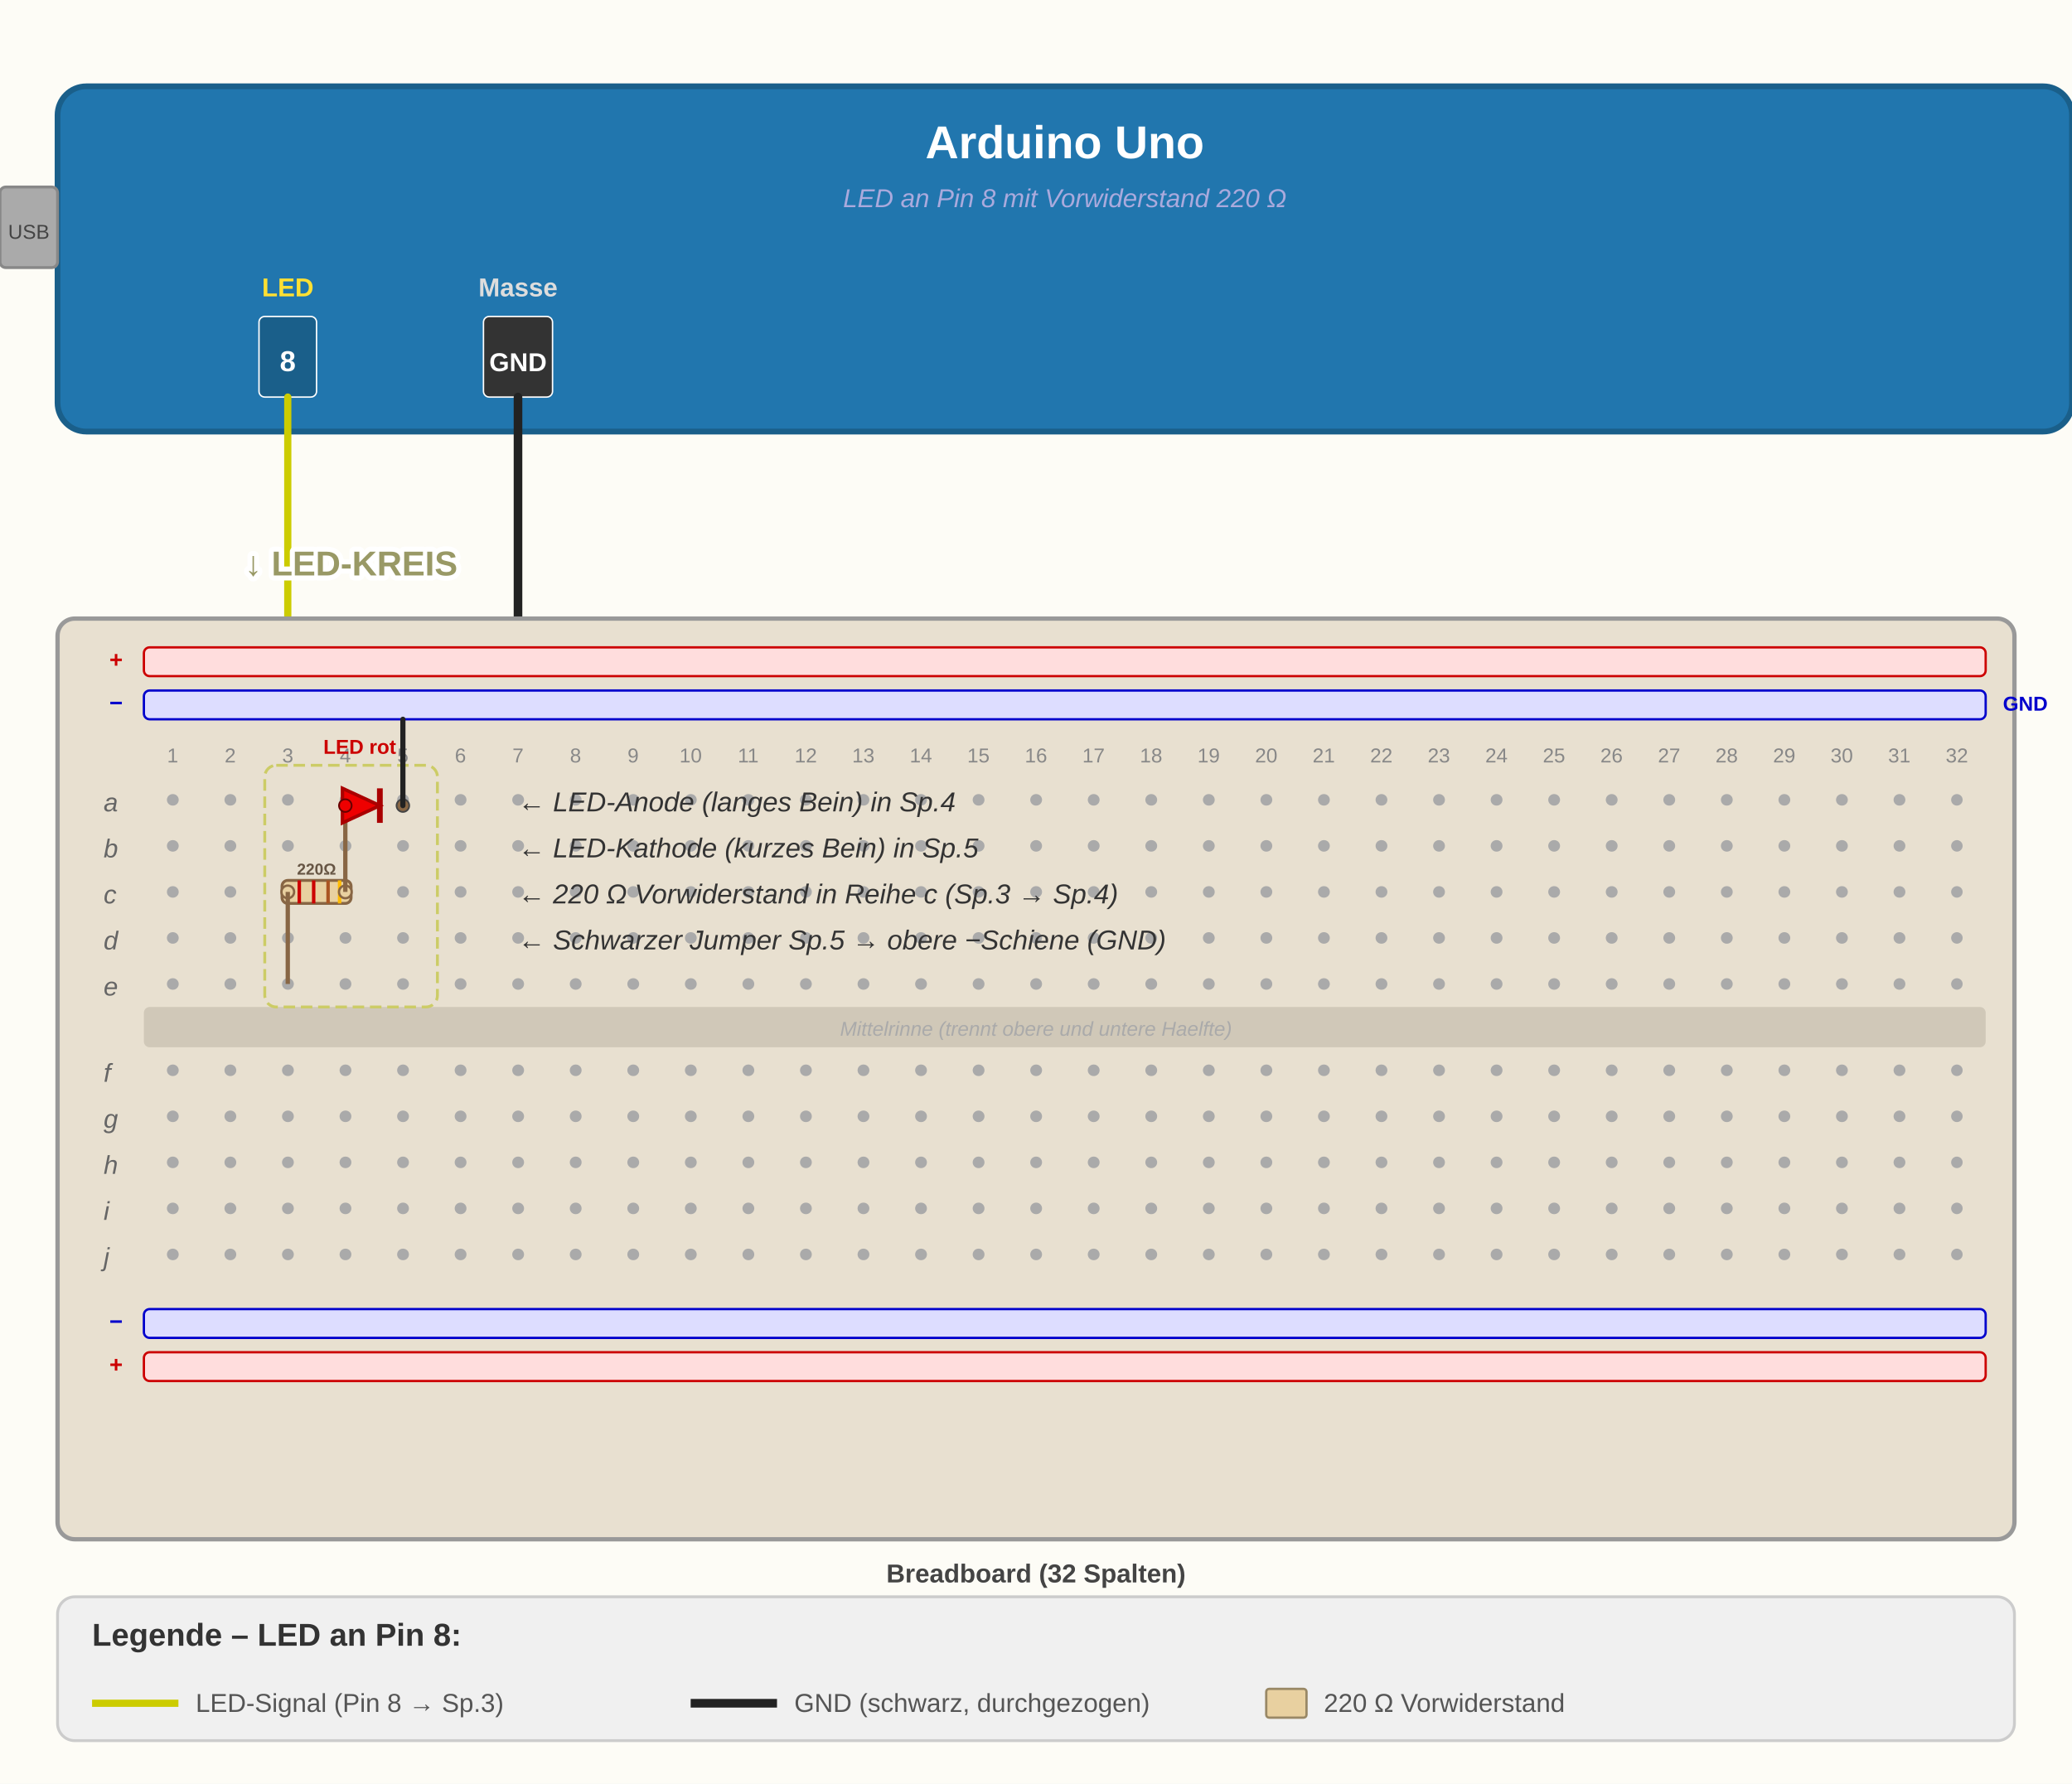
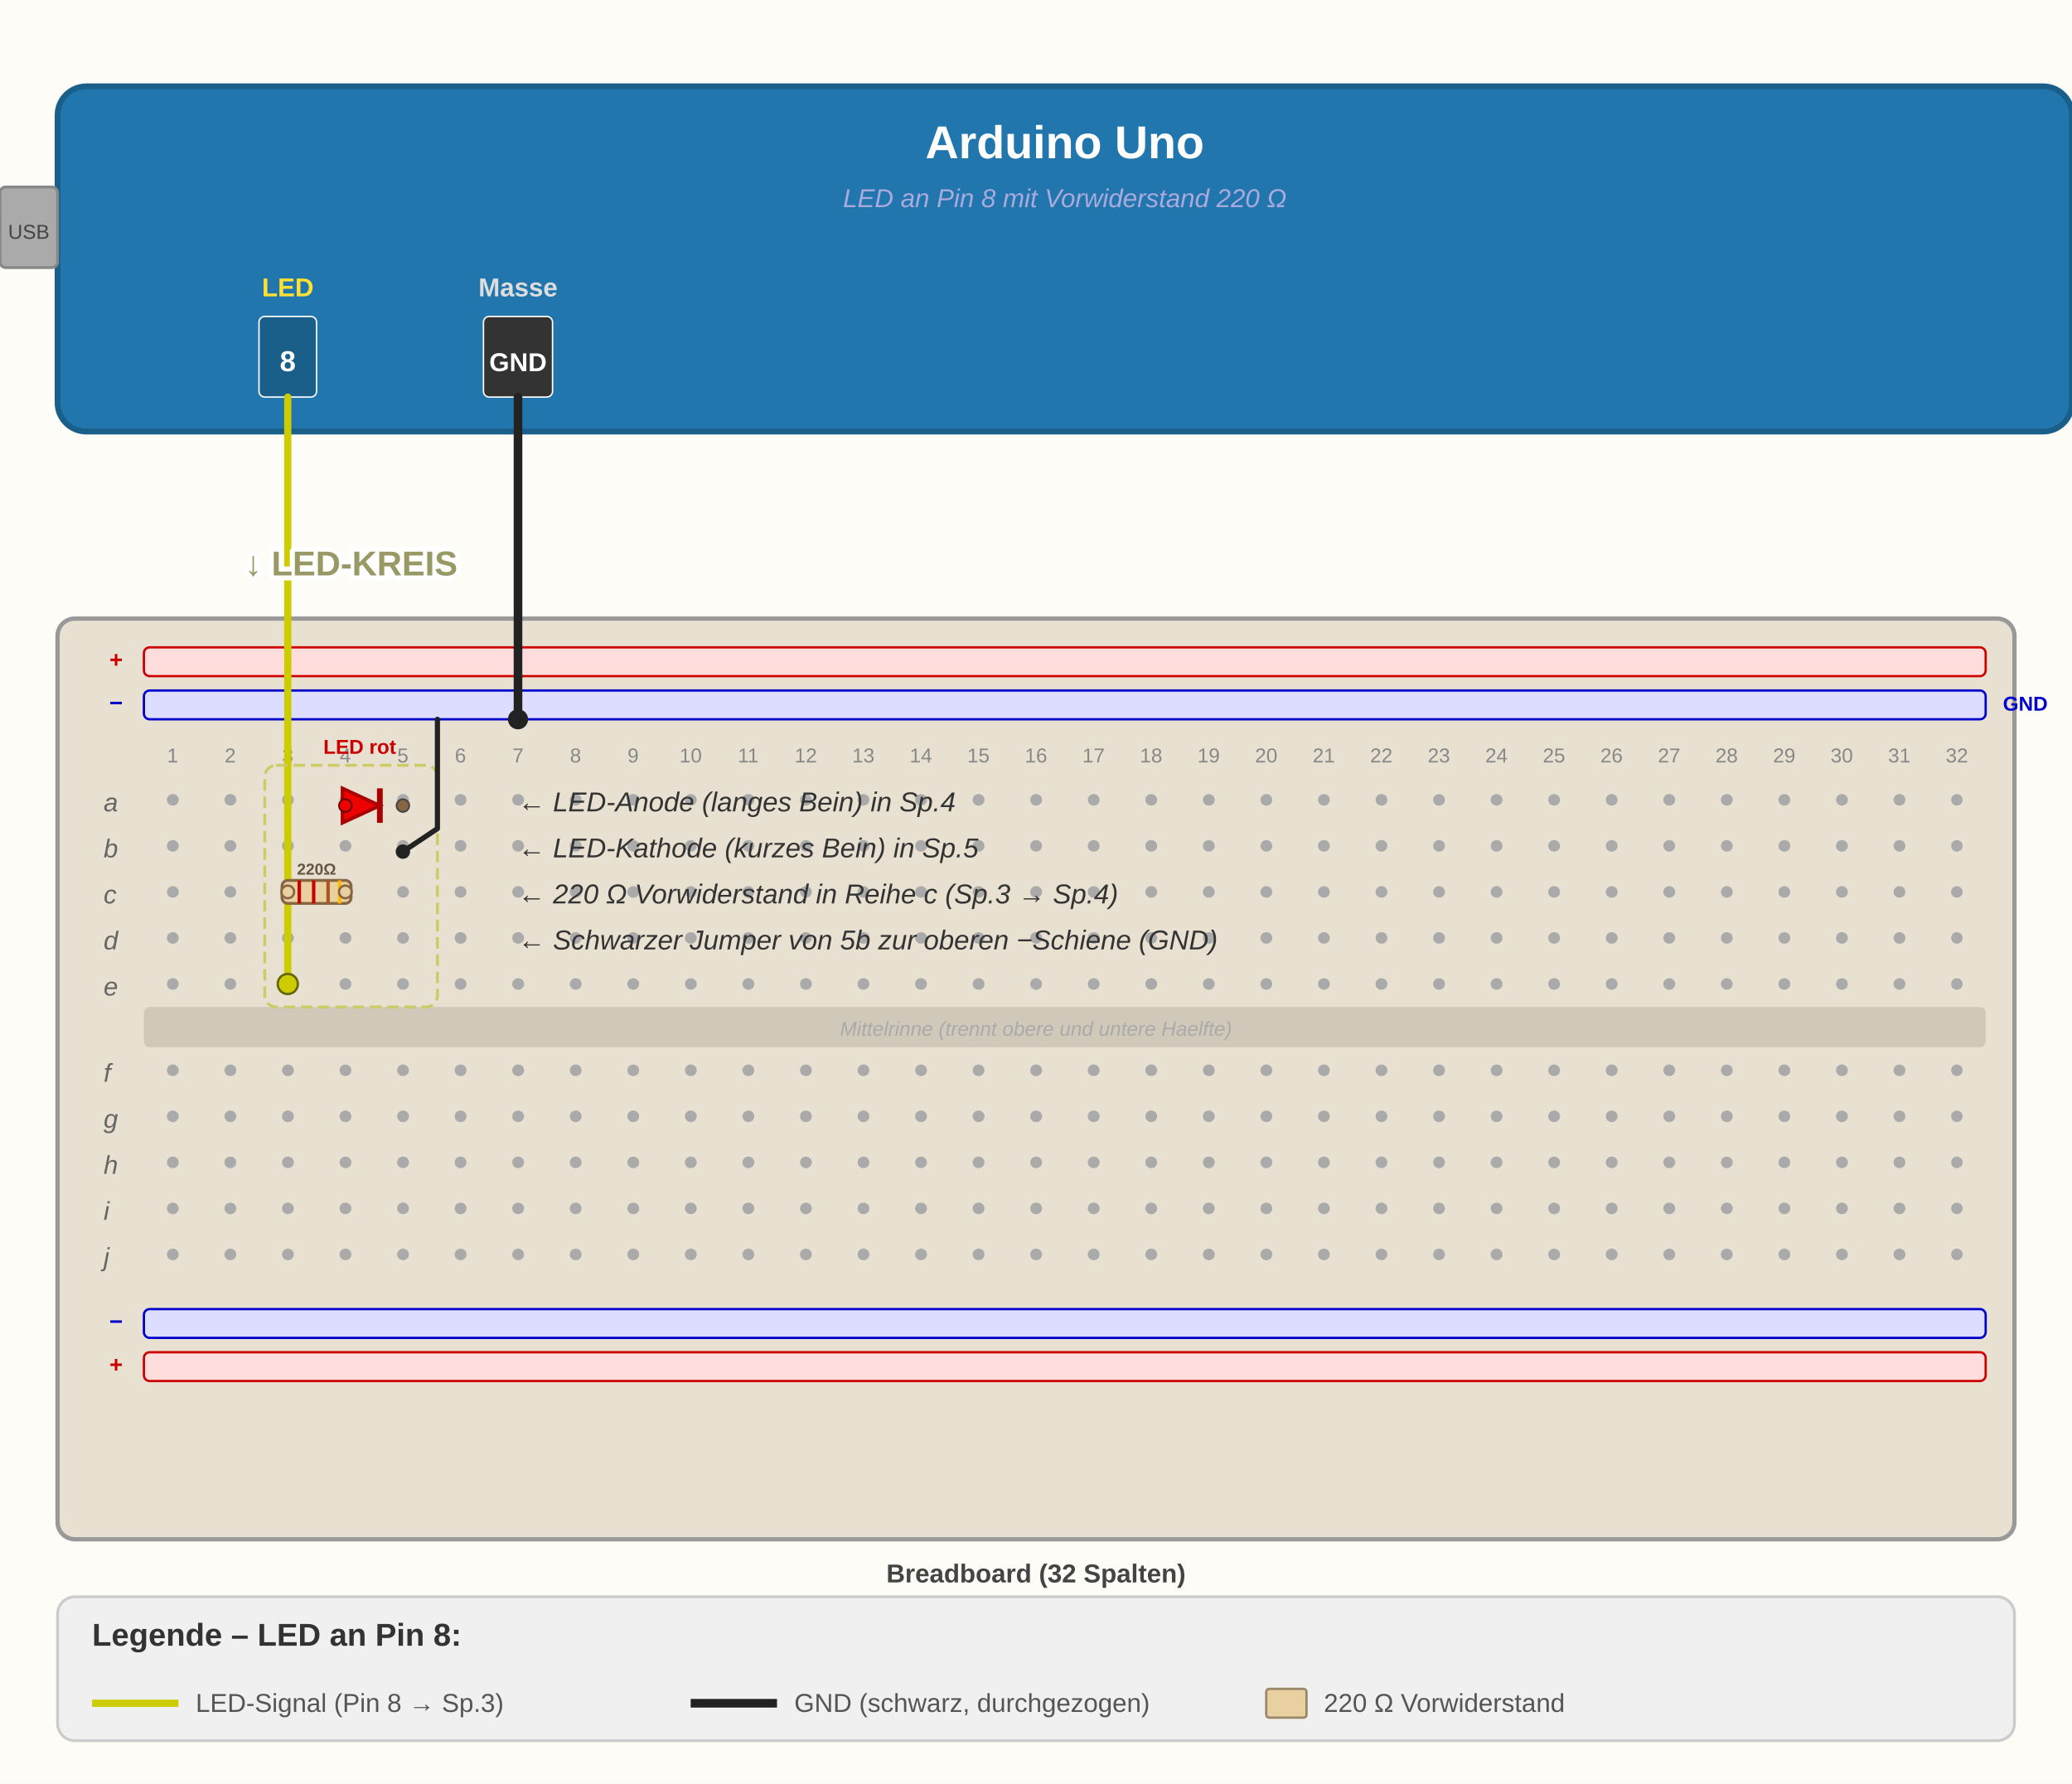
<svg xmlns="http://www.w3.org/2000/svg" viewBox="0 0 720 620" width="100%" style="max-width: 720px; height: auto; font-family: 'Helvetica Neue', Arial, sans-serif;">
  <rect width="720" height="620" fill="#fdfcf6" />
  <rect x="20" y="30" width="700" height="120" rx="10" fill="#2176AE" stroke="#1a5f8a" stroke-width="2" />
  <text x="370" y="55" text-anchor="middle" font-size="16" fill="white" font-weight="bold">Arduino Uno</text>
  <text x="370" y="72" text-anchor="middle" font-size="9" fill="#aad" font-style="italic">LED an Pin 8 mit Vorwiderstand 220 Ω</text>
  <rect x="0" y="65" width="20" height="28" rx="2" fill="#aaa" stroke="#888" stroke-width="1" />
  <text x="10" y="83" text-anchor="middle" font-size="7" fill="#444">USB</text>
  <g font-size="9" font-weight="bold" text-anchor="middle">
    <text x="100" y="103" fill="#ffe033">LED</text>
    <text x="180" y="103" fill="#ddd">Masse</text>
  </g>
  <g font-size="10" fill="white" font-weight="bold" text-anchor="middle">
    <rect x="90" y="110" width="20" height="28" rx="2" fill="#1a5f8a" stroke="white" stroke-width="0.5" />
    <text x="100" y="129">8</text>
    <rect x="168" y="110" width="24" height="28" rx="2" fill="#333" stroke="white" stroke-width="0.5" />
    <text x="180" y="129" font-size="9">GND</text>
  </g>
-   <line x1="100" y1="138" x2="100" y2="342" stroke="#cc0" stroke-width="2.5" stroke-linecap="round" />
-   <circle cx="100" cy="342" r="3.5" fill="#cc0" stroke="#660" stroke-width="0.8" />
-   <line x1="180" y1="138" x2="180" y2="250" stroke="#222" stroke-width="3" stroke-linecap="round" />
-   <circle cx="180" cy="250" r="3.5" fill="#222" />
  <rect x="20" y="215" width="680" height="320" rx="6" fill="#e8e0d0" stroke="#999" stroke-width="1.5" />
  <text x="360" y="550" text-anchor="middle" font-size="9" fill="#444" font-weight="bold">Breadboard (32 Spalten)</text>
  <rect x="50" y="225" width="640" height="10" rx="2" fill="#fdd" stroke="#c00" stroke-width="0.8" />
  <text x="38" y="232" font-size="8" fill="#c00" font-weight="bold">+</text>
  <rect x="50" y="240" width="640" height="10" rx="2" fill="#ddf" stroke="#00c" stroke-width="0.8" />
  <text x="38" y="247" font-size="8" fill="#00c" font-weight="bold">−</text>
  <text x="696" y="247" font-size="7" fill="#00c" font-weight="bold">GND</text>
  <g font-size="7" fill="#888" text-anchor="middle">
    <text x="60" y="265">1</text>
    <text x="80" y="265">2</text>
    <text x="100" y="265">3</text>
    <text x="120" y="265">4</text>
    <text x="140" y="265">5</text>
    <text x="160" y="265">6</text>
    <text x="180" y="265">7</text>
    <text x="200" y="265">8</text>
    <text x="220" y="265">9</text>
    <text x="240" y="265">10</text>
    <text x="260" y="265">11</text>
    <text x="280" y="265">12</text>
    <text x="300" y="265">13</text>
    <text x="320" y="265">14</text>
    <text x="340" y="265">15</text>
    <text x="360" y="265">16</text>
    <text x="380" y="265">17</text>
    <text x="400" y="265">18</text>
    <text x="420" y="265">19</text>
    <text x="440" y="265">20</text>
    <text x="460" y="265">21</text>
    <text x="480" y="265">22</text>
    <text x="500" y="265">23</text>
    <text x="520" y="265">24</text>
    <text x="540" y="265">25</text>
    <text x="560" y="265">26</text>
    <text x="580" y="265">27</text>
    <text x="600" y="265">28</text>
    <text x="620" y="265">29</text>
    <text x="640" y="265">30</text>
    <text x="660" y="265">31</text>
    <text x="680" y="265">32</text>
  </g>
  <g font-size="9" fill="#666" font-style="italic">
    <text x="36" y="282">a</text>
    <text x="36" y="298">b</text>
    <text x="36" y="314">c</text>
    <text x="36" y="330">d</text>
    <text x="36" y="346">e</text>
  </g>
  <g stroke="#aaa" stroke-width="4" stroke-linecap="round" stroke-dasharray="0.1,19.9" fill="none">
    <line x1="60" y1="278" x2="680" y2="278" />
    <line x1="60" y1="294" x2="680" y2="294" />
    <line x1="60" y1="310" x2="680" y2="310" />
    <line x1="60" y1="326" x2="680" y2="326" />
    <line x1="60" y1="342" x2="680" y2="342" />
  </g>
  <rect x="50" y="350" width="640" height="14" rx="2" fill="#d0c8b8" />
  <text x="360" y="360" text-anchor="middle" font-size="7" fill="#aaa" font-style="italic">Mittelrinne (trennt obere und untere Haelfte)</text>
  <g font-size="9" fill="#666" font-style="italic">
    <text x="36" y="376">f</text>
    <text x="36" y="392">g</text>
    <text x="36" y="408">h</text>
    <text x="36" y="424">i</text>
    <text x="36" y="440">j</text>
  </g>
  <g stroke="#aaa" stroke-width="4" stroke-linecap="round" stroke-dasharray="0.1,19.9" fill="none">
    <line x1="60" y1="372" x2="680" y2="372" />
    <line x1="60" y1="388" x2="680" y2="388" />
    <line x1="60" y1="404" x2="680" y2="404" />
    <line x1="60" y1="420" x2="680" y2="420" />
    <line x1="60" y1="436" x2="680" y2="436" />
  </g>
  <rect x="50" y="455" width="640" height="10" rx="2" fill="#ddf" stroke="#00c" stroke-width="0.8" />
  <text x="38" y="462" font-size="8" fill="#00c" font-weight="bold">−</text>
  <rect x="50" y="470" width="640" height="10" rx="2" fill="#fdd" stroke="#c00" stroke-width="0.8" />
  <text x="38" y="477" font-size="8" fill="#c00" font-weight="bold">+</text>
+   <line x1="100" y1="138" x2="100" y2="342" stroke="#cc0" stroke-width="2.5" stroke-linecap="round" />
+   <circle cx="100" cy="342" r="3.5" fill="#cc0" stroke="#660" stroke-width="0.8" />
+   <line x1="180" y1="138" x2="180" y2="250" stroke="#222" stroke-width="3" stroke-linecap="round" />
+   <circle cx="180" cy="250" r="3.5" fill="#222" />
  <rect x="92" y="266" width="60" height="84" rx="4" fill="none" stroke="#cc6" stroke-width="1" stroke-dasharray="4,2" />
  <text x="122" y="200" text-anchor="middle" font-size="12" fill="#996" font-weight="bold" stroke="white" stroke-width="3.5" stroke-linejoin="round" paint-order="stroke fill">↓ LED-KREIS</text>
  <rect x="98" y="306" width="24" height="8" rx="2" fill="#e8d0a0" stroke="#864" stroke-width="1" />
  <line x1="104" y1="306" x2="104" y2="314" stroke="#c00" stroke-width="1.2" />
  <line x1="109" y1="306" x2="109" y2="314" stroke="#c00" stroke-width="1.2" />
  <line x1="114" y1="306" x2="114" y2="314" stroke="#a52" stroke-width="1.2" />
  <line x1="118" y1="306" x2="118" y2="314" stroke="#fb0" stroke-width="1.2" />
  <text x="110" y="304" text-anchor="middle" font-size="5.5" fill="#654" font-weight="bold">220Ω</text>
  <circle cx="100" cy="310" r="2.2" fill="#e8d0a0" stroke="#864" stroke-width="0.8" />
  <circle cx="120" cy="310" r="2.2" fill="#e8d0a0" stroke="#864" stroke-width="0.8" />
-   <line x1="100" y1="310" x2="100" y2="342" stroke="#864" stroke-width="1.5" />
-   <line x1="120" y1="310" x2="120" y2="282" stroke="#864" stroke-width="1.5" />
  <polygon points="119,274 119,286 132,280" fill="#e00" stroke="#a00" stroke-width="1.2" />
  <line x1="132" y1="274" x2="132" y2="286" stroke="#a00" stroke-width="2" />
  <text x="125" y="262" text-anchor="middle" font-size="7" fill="#c00" font-weight="bold">LED rot</text>
  <circle cx="120" cy="280" r="2.2" fill="#e00" stroke="#600" stroke-width="0.6" />
  <circle cx="140" cy="280" r="2.2" fill="#864" stroke="#444" stroke-width="0.6" />
-   <line x1="140" y1="280" x2="140" y2="250" stroke="#222" stroke-width="1.8" stroke-linecap="round" />
+   <circle cx="140" cy="296" r="2.5" fill="#222" />
+   <polyline points="140,296 152,288 152,250" fill="none" stroke="#222" stroke-width="1.8" stroke-linecap="round" stroke-linejoin="round" />
  <g font-size="9.5" fill="#333">
    <text x="180" y="282" font-style="italic">← LED-Anode (langes Bein) in Sp.4</text>
    <text x="180" y="298" font-style="italic">← LED-Kathode (kurzes Bein) in Sp.5</text>
    <text x="180" y="314" font-style="italic">← 220 Ω Vorwiderstand in Reihe c (Sp.3 → Sp.4)</text>
-     <text x="180" y="330" font-style="italic">← Schwarzer Jumper Sp.5 → obere −Schiene (GND)</text>
+     <text x="180" y="330" font-style="italic">← Schwarzer Jumper von 5b zur oberen −Schiene (GND)</text>
  </g>
  <rect x="20" y="555" width="680" height="50" rx="6" fill="#f0f0f0" stroke="#ccc" stroke-width="1" />
  <text x="32" y="572" font-size="11" fill="#333" font-weight="bold">Legende – LED an Pin 8:</text>
  <line x1="32" y1="592" x2="62" y2="592" stroke="#cc0" stroke-width="2.5" />
  <text x="68" y="595" font-size="9" fill="#555">LED-Signal (Pin 8 → Sp.3)</text>
  <line x1="240" y1="592" x2="270" y2="592" stroke="#222" stroke-width="3" />
  <text x="276" y="595" font-size="9" fill="#555">GND (schwarz, durchgezogen)</text>
  <rect x="440" y="587" width="14" height="10" rx="1" fill="#e8d0a0" stroke="#986" stroke-width="0.8" />
  <text x="460" y="595" font-size="9" fill="#555">220 Ω Vorwiderstand</text>
</svg>
